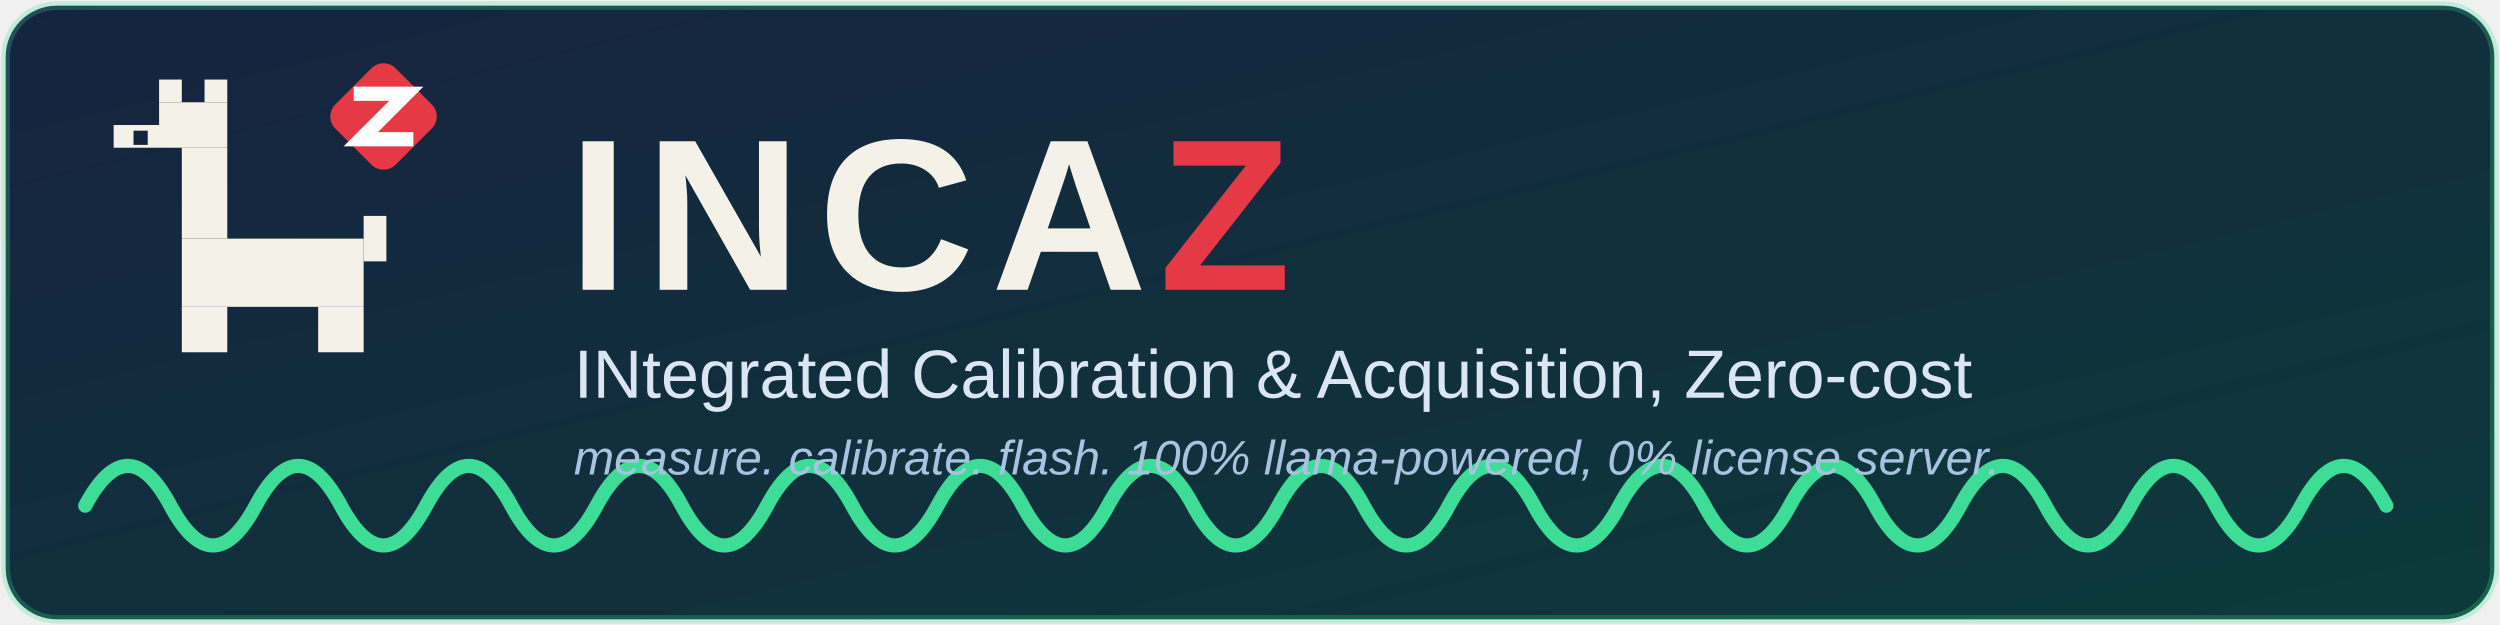
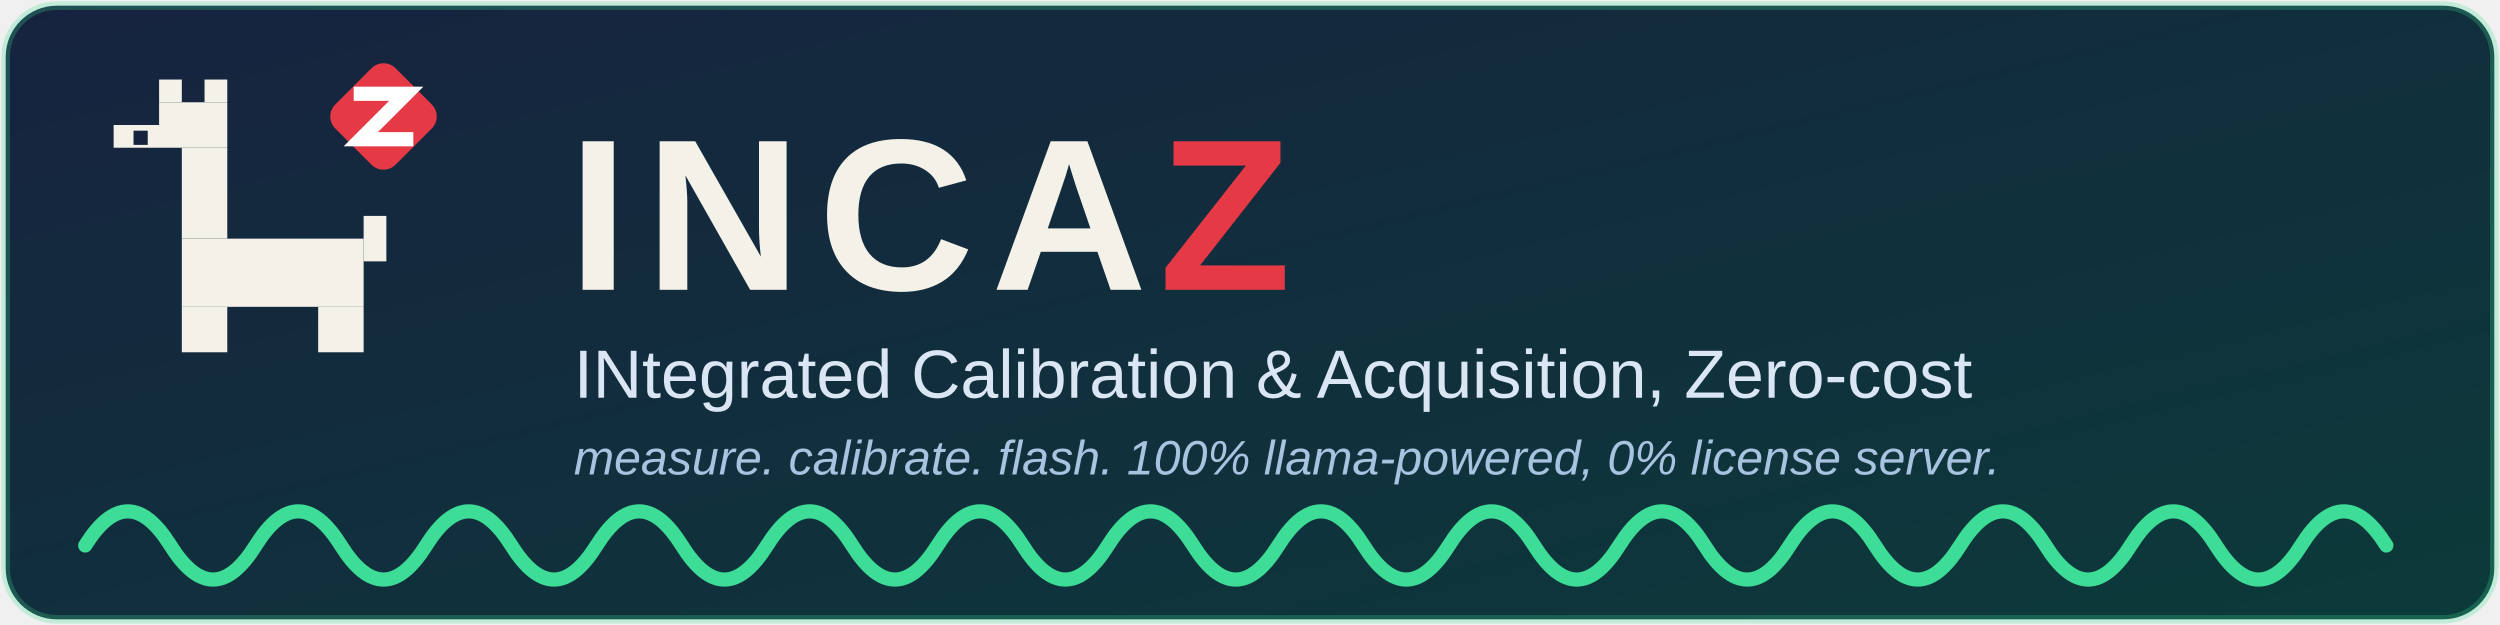
<svg xmlns="http://www.w3.org/2000/svg" viewBox="0 0 880 220">
  <defs>
    <linearGradient id="bbg" x1="0" y1="0" x2="1" y2="1">
      <stop offset="0" stop-color="#16233f" />
      <stop offset="1" stop-color="#0c3a3a" />
    </linearGradient>
  </defs>
  <rect x="2" y="2" width="876" height="216" rx="18" fill="url(#bbg)" />
  <rect x="2" y="2" width="876" height="216" rx="18" fill="none" stroke="#3ddc97" stroke-opacity="0.25" stroke-width="3" />
-   <path d="M 30 178 Q 45 150 60 178 T 90 178 T 120 178 T 150 178 T 180 178            T 210 178 T 240 178 T 270 178 T 300 178 T 330 178 T 360 178            T 390 178 T 420 178 T 450 178 T 480 178 T 510 178 T 540 178            T 570 178 T 600 178 T 630 178 T 660 178 T 690 178 T 720 178            T 750 178 T 780 178 T 810 178 T 840 178" fill="none" stroke="#3ddc97" stroke-width="5" stroke-linecap="round" />
+   <path d="M 30 192 Q 45 168 60 192 T 90 192 T 120 192 T 150 192 T 180 192            T 210 192 T 240 192 T 270 192 T 300 192 T 330 192 T 360 192            T 390 192 T 420 192 T 450 192 T 480 192 T 510 192 T 540 192            T 570 192 T 600 192 T 630 192 T 660 192 T 690 192 T 720 192            T 750 192 T 780 192 T 810 192 T 840 192" fill="none" stroke="#3ddc97" stroke-width="5" stroke-linecap="round" />
  <g fill="#f4f1e8">
    <rect x="56" y="28" width="8" height="8" />
    <rect x="72" y="28" width="8" height="8" />
    <rect x="56" y="36" width="24" height="8" />
    <rect x="40" y="44" width="40" height="8" />
    <rect x="64" y="52" width="16" height="32" />
    <rect x="64" y="84" width="64" height="24" />
    <rect x="128" y="76" width="8" height="16" />
    <rect x="64" y="108" width="16" height="16" />
    <rect x="112" y="108" width="16" height="16" />
  </g>
  <rect x="47" y="46" width="5" height="5" fill="#16233f" />
  <rect x="120" y="26" width="30" height="30" rx="6" fill="#e63946" transform="rotate(45 135 41)" />
  <polyline points="127,33 143,33 127,49 143,49" fill="none" stroke="#ffffff" stroke-width="5" stroke-linecap="square" />
  <text x="200" y="102" font-family="Segoe UI, Arial, sans-serif" font-size="76" font-weight="bold" fill="#f4f1e8" letter-spacing="6">INCA</text>
  <text x="408" y="102" font-family="Segoe UI, Arial, sans-serif" font-size="76" font-weight="bold" fill="#e63946" letter-spacing="6">Z</text>
  <text x="202" y="140" font-family="Segoe UI, Arial, sans-serif" font-size="24" fill="#dbe6f5">INtegrated Calibration &amp; Acquisition, Zero-cost</text>
  <text x="202" y="167" font-family="Segoe UI, Arial, sans-serif" font-size="17" font-style="italic" fill="#a8c3e0">measure. calibrate. flash. 100% llama-powered, 0% license server.</text>
</svg>
